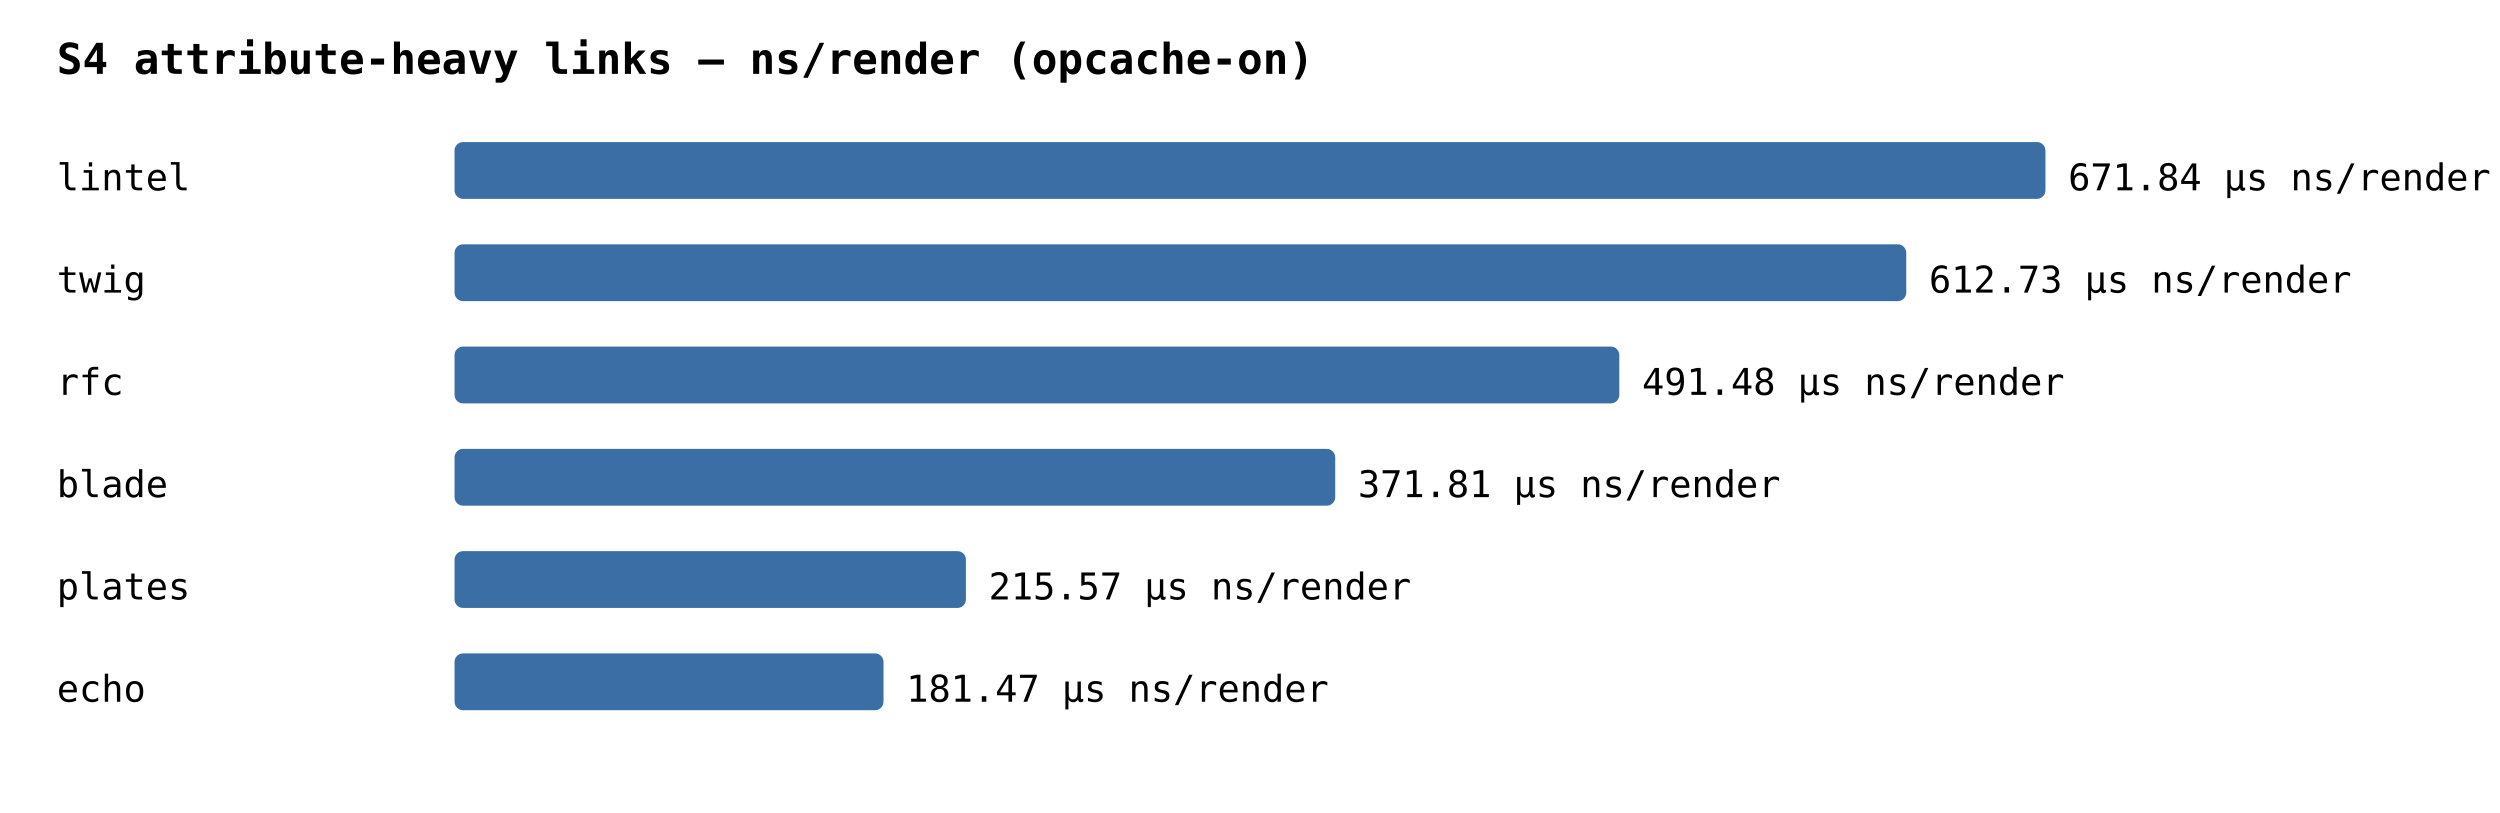
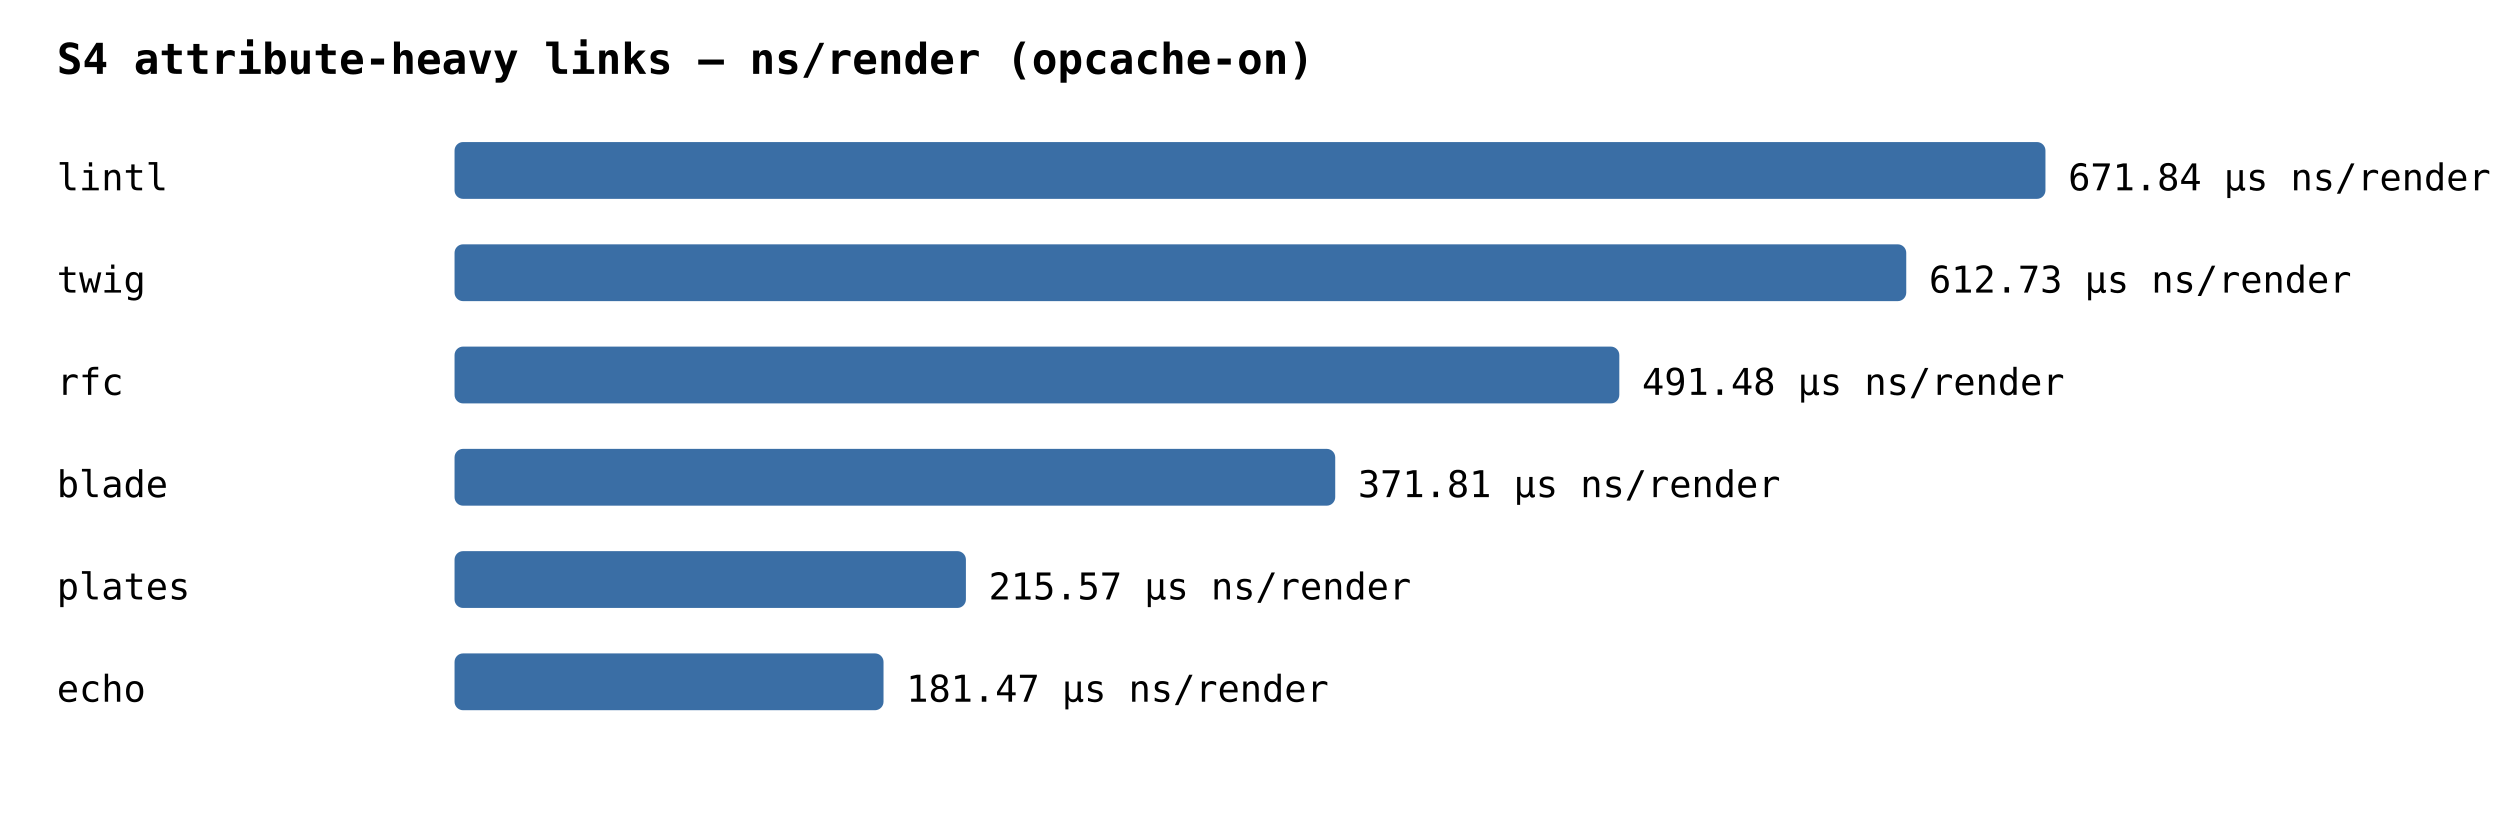
<svg xmlns="http://www.w3.org/2000/svg" width="880" height="286" viewBox="0 0 880 286" font-family="monospace" font-size="13">
  <text x="20" y="26" font-size="15" font-weight="bold">S4 attribute-heavy links — ns/render (opcache-on)</text>
-   <text x="20" y="67" text-anchor="start">lintel</text>
+   <text x="20" y="67" text-anchor="start">lintl</text>
  <rect x="160" y="50" width="560" height="20" fill="#3a6ea5" rx="3" />
  <text x="728" y="67">671.84 µs ns/render</text>
  <text x="20" y="103" text-anchor="start">twig</text>
  <rect x="160" y="86" width="511" height="20" fill="#3a6ea5" rx="3" />
  <text x="679" y="103">612.73 µs ns/render</text>
  <text x="20" y="139" text-anchor="start">rfc</text>
  <rect x="160" y="122" width="410" height="20" fill="#3a6ea5" rx="3" />
  <text x="578" y="139">491.48 µs ns/render</text>
  <text x="20" y="175" text-anchor="start">blade</text>
  <rect x="160" y="158" width="310" height="20" fill="#3a6ea5" rx="3" />
  <text x="478" y="175">371.81 µs ns/render</text>
  <text x="20" y="211" text-anchor="start">plates</text>
  <rect x="160" y="194" width="180" height="20" fill="#3a6ea5" rx="3" />
  <text x="348" y="211">215.57 µs ns/render</text>
  <text x="20" y="247" text-anchor="start">echo</text>
  <rect x="160" y="230" width="151" height="20" fill="#3a6ea5" rx="3" />
  <text x="319" y="247">181.47 µs ns/render</text>
</svg>
